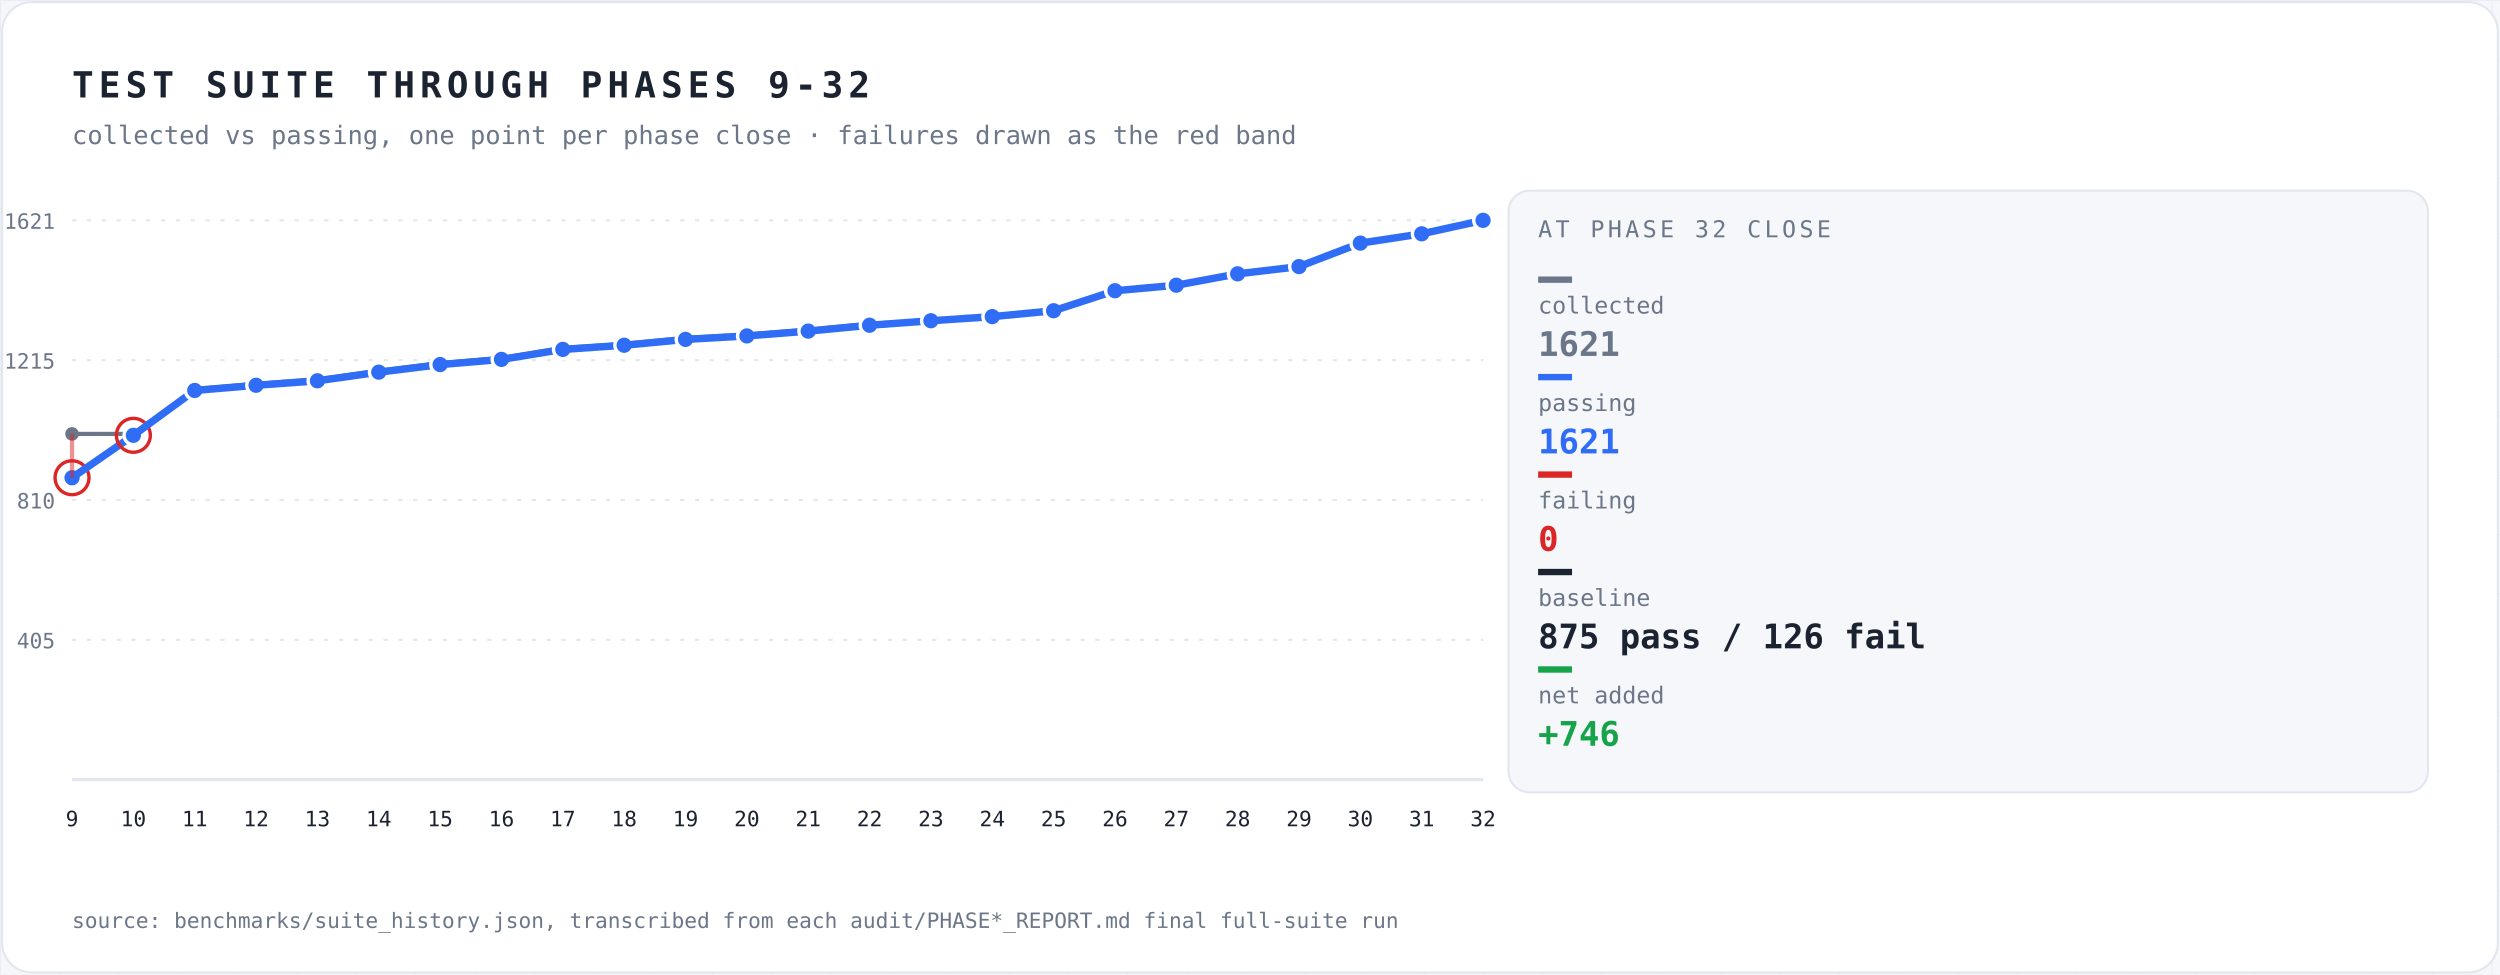
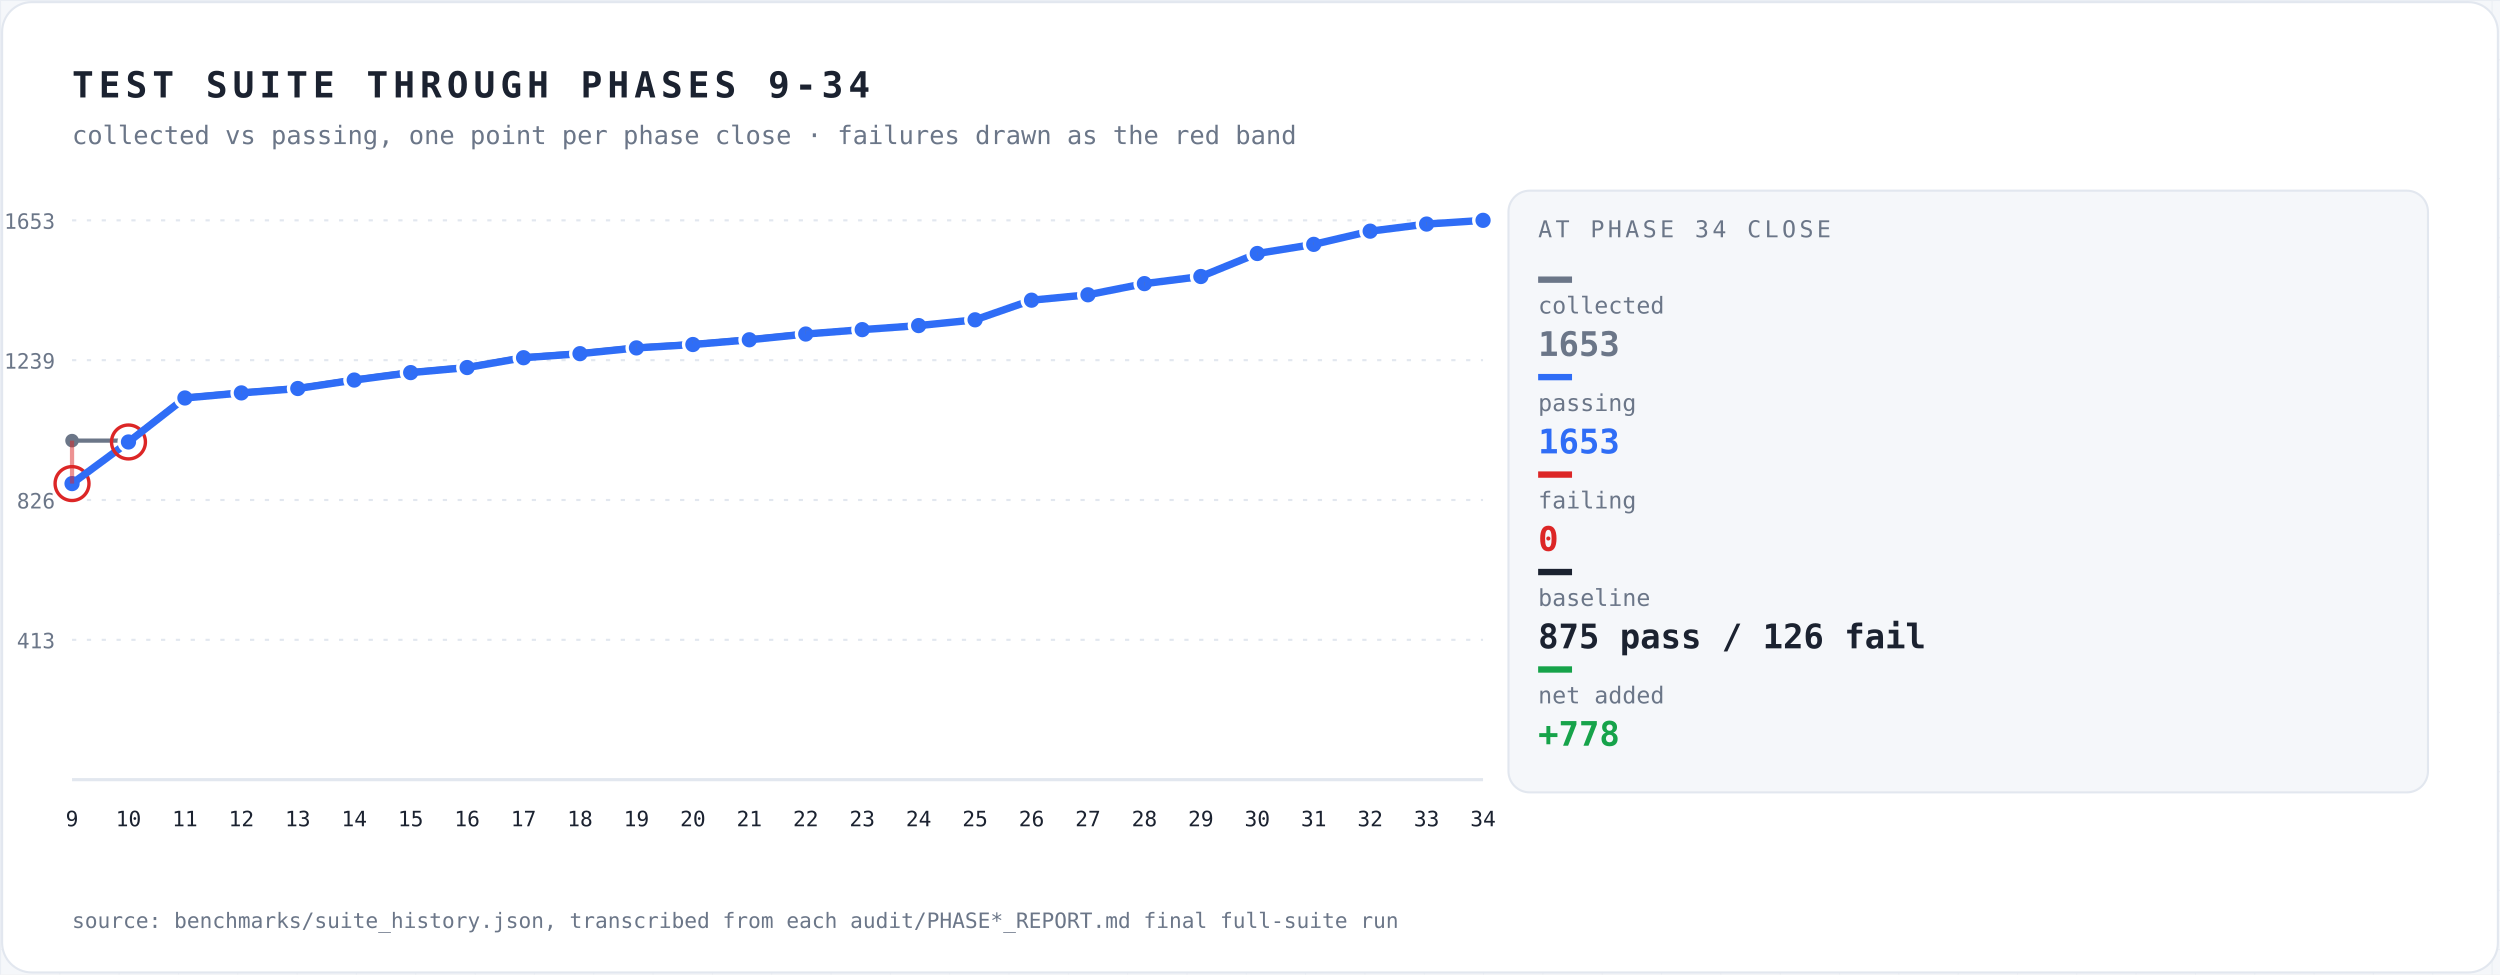
- <svg xmlns="http://www.w3.org/2000/svg" width="1180" height="460" viewBox="0 0 1180 460" role="img" aria-label="TEST SUITE THROUGH PHASES 9-32: collected vs passing, one point per phase close · failures drawn as the red band">
+ <svg xmlns="http://www.w3.org/2000/svg" width="1180" height="460" viewBox="0 0 1180 460" role="img" aria-label="TEST SUITE THROUGH PHASES 9-34: collected vs passing, one point per phase close · failures drawn as the red band">
  <defs>
    <pattern id="grid" width="28" height="28" patternUnits="userSpaceOnUse">
      <path d="M28 0H0v28" fill="none" stroke="#e2e7ef" stroke-width="1" />
    </pattern>
  </defs>
  <rect width="100%" height="100%" fill="#f5f7fa" />
  <rect width="100%" height="100%" fill="url(#grid)" opacity=".55" />
  <rect x="1" y="1" width="1178" height="458" rx="14" fill="#ffffff" stroke="#e2e7ef" />
-   <text x="34" y="46" font-family="ui-monospace, 'SF Mono', Menlo, Consolas, monospace" font-size="17" font-weight="700" letter-spacing="2.4" fill="#1b2230">TEST SUITE THROUGH PHASES 9-32</text>
+   <text x="34" y="46" font-family="ui-monospace, 'SF Mono', Menlo, Consolas, monospace" font-size="17" font-weight="700" letter-spacing="2.4" fill="#1b2230">TEST SUITE THROUGH PHASES 9-34</text>
  <text x="34" y="68" font-family="ui-monospace, 'SF Mono', Menlo, Consolas, monospace" font-size="12" fill="#6b7688">collected vs passing, one point per phase close · failures drawn as the red band</text>
  <line x1="34" y1="368" x2="700" y2="368" stroke="#e2e7ef" stroke-width="1.5" />
  <line x1="34" y1="302.0" x2="700" y2="302.0" stroke="#e2e7ef" stroke-dasharray="2 5" />
-   <text x="26" y="306.0" text-anchor="end" font-family="ui-monospace, 'SF Mono', Menlo, Consolas, monospace" font-size="10" fill="#6b7688">405</text>
+   <text x="26" y="306.0" text-anchor="end" font-family="ui-monospace, 'SF Mono', Menlo, Consolas, monospace" font-size="10" fill="#6b7688">413</text>
  <line x1="34" y1="236.0" x2="700" y2="236.0" stroke="#e2e7ef" stroke-dasharray="2 5" />
-   <text x="26" y="240.0" text-anchor="end" font-family="ui-monospace, 'SF Mono', Menlo, Consolas, monospace" font-size="10" fill="#6b7688">810</text>
+   <text x="26" y="240.0" text-anchor="end" font-family="ui-monospace, 'SF Mono', Menlo, Consolas, monospace" font-size="10" fill="#6b7688">826</text>
  <line x1="34" y1="170.0" x2="700" y2="170.0" stroke="#e2e7ef" stroke-dasharray="2 5" />
-   <text x="26" y="174.0" text-anchor="end" font-family="ui-monospace, 'SF Mono', Menlo, Consolas, monospace" font-size="10" fill="#6b7688">1215</text>
+   <text x="26" y="174.0" text-anchor="end" font-family="ui-monospace, 'SF Mono', Menlo, Consolas, monospace" font-size="10" fill="#6b7688">1239</text>
  <line x1="34" y1="104.0" x2="700" y2="104.0" stroke="#e2e7ef" stroke-dasharray="2 5" />
-   <text x="26" y="108.0" text-anchor="end" font-family="ui-monospace, 'SF Mono', Menlo, Consolas, monospace" font-size="10" fill="#6b7688">1621</text>
-   <circle cx="34.0" cy="204.812" r="3.2" fill="#6b7688" />
-   <circle cx="34.0" cy="225.495" r="4.4" fill="#2f6df6" stroke="#ffffff" stroke-width="1.6" />
-   <circle cx="34.0" cy="225.495" r="8" fill="none" stroke="#dc2626" stroke-width="1.6" />
+   <text x="26" y="108.0" text-anchor="end" font-family="ui-monospace, 'SF Mono', Menlo, Consolas, monospace" font-size="10" fill="#6b7688">1653</text>
+   <circle cx="34.0" cy="207.971" r="3.2" fill="#6b7688" />
+   <circle cx="34.0" cy="228.254" r="4.4" fill="#2f6df6" stroke="#ffffff" stroke-width="1.6" />
+   <circle cx="34.0" cy="228.254" r="8" fill="none" stroke="#dc2626" stroke-width="1.6" />
  <text x="34.0" y="390" text-anchor="middle" font-family="ui-monospace, 'SF Mono', Menlo, Consolas, monospace" font-size="10" fill="#1b2230">9</text>
-   <line x1="34.0" y1="204.812" x2="62.957" y2="204.812" stroke="#6b7688" stroke-width="2" />
-   <line x1="34.0" y1="225.495" x2="62.957" y2="205.463" stroke="#2f6df6" stroke-width="3.5" />
-   <line x1="34.0" y1="204.812" x2="34.0" y2="225.495" stroke="#dc2626" stroke-width="2" opacity=".5" />
-   <circle cx="62.957" cy="204.812" r="3.2" fill="#6b7688" />
-   <circle cx="62.957" cy="205.463" r="4.4" fill="#2f6df6" stroke="#ffffff" stroke-width="1.6" />
-   <circle cx="62.957" cy="205.463" r="8" fill="none" stroke="#dc2626" stroke-width="1.6" />
-   <text x="62.957" y="390" text-anchor="middle" font-family="ui-monospace, 'SF Mono', Menlo, Consolas, monospace" font-size="10" fill="#1b2230">10</text>
-   <line x1="62.957" y1="204.812" x2="91.913" y2="183.64" stroke="#6b7688" stroke-width="2" />
-   <line x1="62.957" y1="205.463" x2="91.913" y2="184.291" stroke="#2f6df6" stroke-width="3.5" />
-   <circle cx="91.913" cy="183.64" r="3.2" fill="#6b7688" />
-   <circle cx="91.913" cy="184.291" r="4.4" fill="#2f6df6" stroke="#ffffff" stroke-width="1.6" />
-   <text x="91.913" y="390" text-anchor="middle" font-family="ui-monospace, 'SF Mono', Menlo, Consolas, monospace" font-size="10" fill="#1b2230">11</text>
-   <line x1="91.913" y1="183.64" x2="120.87" y2="181.197" stroke="#6b7688" stroke-width="2" />
-   <line x1="91.913" y1="184.291" x2="120.87" y2="181.848" stroke="#2f6df6" stroke-width="3.5" />
-   <circle cx="120.87" cy="181.197" r="3.2" fill="#6b7688" />
-   <circle cx="120.87" cy="181.848" r="4.4" fill="#2f6df6" stroke="#ffffff" stroke-width="1.6" />
-   <text x="120.87" y="390" text-anchor="middle" font-family="ui-monospace, 'SF Mono', Menlo, Consolas, monospace" font-size="10" fill="#1b2230">12</text>
-   <line x1="120.87" y1="181.197" x2="149.826" y2="179.08" stroke="#6b7688" stroke-width="2" />
-   <line x1="120.87" y1="181.848" x2="149.826" y2="179.731" stroke="#2f6df6" stroke-width="3.5" />
-   <circle cx="149.826" cy="179.08" r="3.2" fill="#6b7688" />
-   <circle cx="149.826" cy="179.731" r="4.4" fill="#2f6df6" stroke="#ffffff" stroke-width="1.6" />
-   <text x="149.826" y="390" text-anchor="middle" font-family="ui-monospace, 'SF Mono', Menlo, Consolas, monospace" font-size="10" fill="#1b2230">13</text>
-   <line x1="149.826" y1="179.08" x2="178.783" y2="175.008" stroke="#6b7688" stroke-width="2" />
-   <line x1="149.826" y1="179.731" x2="178.783" y2="175.659" stroke="#2f6df6" stroke-width="3.5" />
-   <circle cx="178.783" cy="175.008" r="3.2" fill="#6b7688" />
-   <circle cx="178.783" cy="175.659" r="4.4" fill="#2f6df6" stroke="#ffffff" stroke-width="1.6" />
-   <text x="178.783" y="390" text-anchor="middle" font-family="ui-monospace, 'SF Mono', Menlo, Consolas, monospace" font-size="10" fill="#1b2230">14</text>
-   <line x1="178.783" y1="175.008" x2="207.739" y2="171.425" stroke="#6b7688" stroke-width="2" />
-   <line x1="178.783" y1="175.659" x2="207.739" y2="172.076" stroke="#2f6df6" stroke-width="3.5" />
-   <circle cx="207.739" cy="171.425" r="3.2" fill="#6b7688" />
-   <circle cx="207.739" cy="172.076" r="4.4" fill="#2f6df6" stroke="#ffffff" stroke-width="1.6" />
-   <text x="207.739" y="390" text-anchor="middle" font-family="ui-monospace, 'SF Mono', Menlo, Consolas, monospace" font-size="10" fill="#1b2230">15</text>
-   <line x1="207.739" y1="171.425" x2="236.696" y2="168.982" stroke="#6b7688" stroke-width="2" />
-   <line x1="207.739" y1="172.076" x2="236.696" y2="169.634" stroke="#2f6df6" stroke-width="3.5" />
-   <circle cx="236.696" cy="168.982" r="3.2" fill="#6b7688" />
-   <circle cx="236.696" cy="169.634" r="4.4" fill="#2f6df6" stroke="#ffffff" stroke-width="1.6" />
-   <text x="236.696" y="390" text-anchor="middle" font-family="ui-monospace, 'SF Mono', Menlo, Consolas, monospace" font-size="10" fill="#1b2230">16</text>
-   <line x1="236.696" y1="168.982" x2="265.652" y2="164.259" stroke="#6b7688" stroke-width="2" />
-   <line x1="236.696" y1="169.634" x2="265.652" y2="164.911" stroke="#2f6df6" stroke-width="3.5" />
-   <circle cx="265.652" cy="164.259" r="3.2" fill="#6b7688" />
-   <circle cx="265.652" cy="164.911" r="4.4" fill="#2f6df6" stroke="#ffffff" stroke-width="1.6" />
-   <text x="265.652" y="390" text-anchor="middle" font-family="ui-monospace, 'SF Mono', Menlo, Consolas, monospace" font-size="10" fill="#1b2230">17</text>
-   <line x1="265.652" y1="164.259" x2="294.609" y2="162.305" stroke="#6b7688" stroke-width="2" />
-   <line x1="265.652" y1="164.911" x2="294.609" y2="162.956" stroke="#2f6df6" stroke-width="3.5" />
-   <circle cx="294.609" cy="162.305" r="3.2" fill="#6b7688" />
-   <circle cx="294.609" cy="162.956" r="4.4" fill="#2f6df6" stroke="#ffffff" stroke-width="1.6" />
-   <text x="294.609" y="390" text-anchor="middle" font-family="ui-monospace, 'SF Mono', Menlo, Consolas, monospace" font-size="10" fill="#1b2230">18</text>
-   <line x1="294.609" y1="162.305" x2="323.565" y2="159.536" stroke="#6b7688" stroke-width="2" />
-   <line x1="294.609" y1="162.956" x2="323.565" y2="160.188" stroke="#2f6df6" stroke-width="3.5" />
-   <circle cx="323.565" cy="159.536" r="3.2" fill="#6b7688" />
-   <circle cx="323.565" cy="160.188" r="4.4" fill="#2f6df6" stroke="#ffffff" stroke-width="1.6" />
-   <text x="323.565" y="390" text-anchor="middle" font-family="ui-monospace, 'SF Mono', Menlo, Consolas, monospace" font-size="10" fill="#1b2230">19</text>
-   <line x1="323.565" y1="159.536" x2="352.522" y2="157.907" stroke="#6b7688" stroke-width="2" />
-   <line x1="323.565" y1="160.188" x2="352.522" y2="158.559" stroke="#2f6df6" stroke-width="3.5" />
-   <circle cx="352.522" cy="157.907" r="3.2" fill="#6b7688" />
-   <circle cx="352.522" cy="158.559" r="4.4" fill="#2f6df6" stroke="#ffffff" stroke-width="1.6" />
-   <text x="352.522" y="390" text-anchor="middle" font-family="ui-monospace, 'SF Mono', Menlo, Consolas, monospace" font-size="10" fill="#1b2230">20</text>
-   <line x1="352.522" y1="157.907" x2="381.478" y2="155.627" stroke="#6b7688" stroke-width="2" />
-   <line x1="352.522" y1="158.559" x2="381.478" y2="156.279" stroke="#2f6df6" stroke-width="3.5" />
-   <circle cx="381.478" cy="155.627" r="3.2" fill="#6b7688" />
-   <circle cx="381.478" cy="156.279" r="4.4" fill="#2f6df6" stroke="#ffffff" stroke-width="1.6" />
-   <text x="381.478" y="390" text-anchor="middle" font-family="ui-monospace, 'SF Mono', Menlo, Consolas, monospace" font-size="10" fill="#1b2230">21</text>
-   <line x1="381.478" y1="155.627" x2="410.435" y2="152.859" stroke="#6b7688" stroke-width="2" />
-   <line x1="381.478" y1="156.279" x2="410.435" y2="153.51" stroke="#2f6df6" stroke-width="3.5" />
-   <circle cx="410.435" cy="152.859" r="3.2" fill="#6b7688" />
-   <circle cx="410.435" cy="153.51" r="4.4" fill="#2f6df6" stroke="#ffffff" stroke-width="1.6" />
-   <text x="410.435" y="390" text-anchor="middle" font-family="ui-monospace, 'SF Mono', Menlo, Consolas, monospace" font-size="10" fill="#1b2230">22</text>
-   <line x1="410.435" y1="152.859" x2="439.391" y2="151.23" stroke="#6b7688" stroke-width="2" />
-   <line x1="410.435" y1="153.51" x2="439.391" y2="151.393" stroke="#2f6df6" stroke-width="3.5" />
-   <circle cx="439.391" cy="151.23" r="3.2" fill="#6b7688" />
-   <circle cx="439.391" cy="151.393" r="4.4" fill="#2f6df6" stroke="#ffffff" stroke-width="1.6" />
-   <text x="439.391" y="390" text-anchor="middle" font-family="ui-monospace, 'SF Mono', Menlo, Consolas, monospace" font-size="10" fill="#1b2230">23</text>
-   <line x1="439.391" y1="151.23" x2="468.348" y2="149.276" stroke="#6b7688" stroke-width="2" />
-   <line x1="439.391" y1="151.393" x2="468.348" y2="149.439" stroke="#2f6df6" stroke-width="3.5" />
-   <circle cx="468.348" cy="149.276" r="3.2" fill="#6b7688" />
-   <circle cx="468.348" cy="149.439" r="4.4" fill="#2f6df6" stroke="#ffffff" stroke-width="1.6" />
-   <text x="468.348" y="390" text-anchor="middle" font-family="ui-monospace, 'SF Mono', Menlo, Consolas, monospace" font-size="10" fill="#1b2230">24</text>
-   <line x1="468.348" y1="149.276" x2="497.304" y2="146.507" stroke="#6b7688" stroke-width="2" />
-   <line x1="468.348" y1="149.439" x2="497.304" y2="146.67" stroke="#2f6df6" stroke-width="3.5" />
-   <circle cx="497.304" cy="146.507" r="3.2" fill="#6b7688" />
-   <circle cx="497.304" cy="146.67" r="4.4" fill="#2f6df6" stroke="#ffffff" stroke-width="1.6" />
-   <text x="497.304" y="390" text-anchor="middle" font-family="ui-monospace, 'SF Mono', Menlo, Consolas, monospace" font-size="10" fill="#1b2230">25</text>
-   <line x1="497.304" y1="146.507" x2="526.261" y2="137.224" stroke="#6b7688" stroke-width="2" />
-   <line x1="497.304" y1="146.67" x2="526.261" y2="137.224" stroke="#2f6df6" stroke-width="3.5" />
-   <circle cx="526.261" cy="137.224" r="3.2" fill="#6b7688" />
-   <circle cx="526.261" cy="137.224" r="4.4" fill="#2f6df6" stroke="#ffffff" stroke-width="1.6" />
-   <text x="526.261" y="390" text-anchor="middle" font-family="ui-monospace, 'SF Mono', Menlo, Consolas, monospace" font-size="10" fill="#1b2230">26</text>
-   <line x1="526.261" y1="137.224" x2="555.217" y2="134.618" stroke="#6b7688" stroke-width="2" />
-   <line x1="526.261" y1="137.224" x2="555.217" y2="134.618" stroke="#2f6df6" stroke-width="3.5" />
-   <circle cx="555.217" cy="134.618" r="3.2" fill="#6b7688" />
-   <circle cx="555.217" cy="134.618" r="4.4" fill="#2f6df6" stroke="#ffffff" stroke-width="1.6" />
-   <text x="555.217" y="390" text-anchor="middle" font-family="ui-monospace, 'SF Mono', Menlo, Consolas, monospace" font-size="10" fill="#1b2230">27</text>
-   <line x1="555.217" y1="134.618" x2="584.174" y2="129.244" stroke="#6b7688" stroke-width="2" />
-   <line x1="555.217" y1="134.618" x2="584.174" y2="129.244" stroke="#2f6df6" stroke-width="3.5" />
-   <circle cx="584.174" cy="129.244" r="3.2" fill="#6b7688" />
-   <circle cx="584.174" cy="129.244" r="4.4" fill="#2f6df6" stroke="#ffffff" stroke-width="1.6" />
-   <text x="584.174" y="390" text-anchor="middle" font-family="ui-monospace, 'SF Mono', Menlo, Consolas, monospace" font-size="10" fill="#1b2230">28</text>
-   <line x1="584.174" y1="129.244" x2="613.13" y2="125.824" stroke="#6b7688" stroke-width="2" />
-   <line x1="584.174" y1="129.244" x2="613.13" y2="125.824" stroke="#2f6df6" stroke-width="3.5" />
-   <circle cx="613.13" cy="125.824" r="3.2" fill="#6b7688" />
-   <circle cx="613.13" cy="125.824" r="4.4" fill="#2f6df6" stroke="#ffffff" stroke-width="1.6" />
-   <text x="613.13" y="390" text-anchor="middle" font-family="ui-monospace, 'SF Mono', Menlo, Consolas, monospace" font-size="10" fill="#1b2230">29</text>
-   <line x1="613.13" y1="125.824" x2="642.087" y2="114.749" stroke="#6b7688" stroke-width="2" />
-   <line x1="613.13" y1="125.824" x2="642.087" y2="114.749" stroke="#2f6df6" stroke-width="3.5" />
-   <circle cx="642.087" cy="114.749" r="3.2" fill="#6b7688" />
-   <circle cx="642.087" cy="114.749" r="4.4" fill="#2f6df6" stroke="#ffffff" stroke-width="1.6" />
-   <text x="642.087" y="390" text-anchor="middle" font-family="ui-monospace, 'SF Mono', Menlo, Consolas, monospace" font-size="10" fill="#1b2230">30</text>
-   <line x1="642.087" y1="114.749" x2="671.043" y2="110.352" stroke="#6b7688" stroke-width="2" />
-   <line x1="642.087" y1="114.749" x2="671.043" y2="110.352" stroke="#2f6df6" stroke-width="3.5" />
-   <circle cx="671.043" cy="110.352" r="3.2" fill="#6b7688" />
-   <circle cx="671.043" cy="110.352" r="4.4" fill="#2f6df6" stroke="#ffffff" stroke-width="1.6" />
-   <text x="671.043" y="390" text-anchor="middle" font-family="ui-monospace, 'SF Mono', Menlo, Consolas, monospace" font-size="10" fill="#1b2230">31</text>
-   <line x1="671.043" y1="110.352" x2="700.0" y2="104.0" stroke="#6b7688" stroke-width="2" />
-   <line x1="671.043" y1="110.352" x2="700.0" y2="104.0" stroke="#2f6df6" stroke-width="3.5" />
+   <line x1="34.0" y1="207.971" x2="60.64" y2="207.971" stroke="#6b7688" stroke-width="2" />
+   <line x1="34.0" y1="228.254" x2="60.64" y2="208.61" stroke="#2f6df6" stroke-width="3.5" />
+   <line x1="34.0" y1="207.971" x2="34.0" y2="228.254" stroke="#dc2626" stroke-width="2" opacity=".5" />
+   <circle cx="60.64" cy="207.971" r="3.2" fill="#6b7688" />
+   <circle cx="60.64" cy="208.61" r="4.4" fill="#2f6df6" stroke="#ffffff" stroke-width="1.6" />
+   <circle cx="60.64" cy="208.61" r="8" fill="none" stroke="#dc2626" stroke-width="1.6" />
+   <text x="60.64" y="390" text-anchor="middle" font-family="ui-monospace, 'SF Mono', Menlo, Consolas, monospace" font-size="10" fill="#1b2230">10</text>
+   <line x1="60.64" y1="207.971" x2="87.28" y2="187.209" stroke="#6b7688" stroke-width="2" />
+   <line x1="60.64" y1="208.61" x2="87.28" y2="187.848" stroke="#2f6df6" stroke-width="3.5" />
+   <circle cx="87.28" cy="187.209" r="3.2" fill="#6b7688" />
+   <circle cx="87.28" cy="187.848" r="4.4" fill="#2f6df6" stroke="#ffffff" stroke-width="1.6" />
+   <text x="87.28" y="390" text-anchor="middle" font-family="ui-monospace, 'SF Mono', Menlo, Consolas, monospace" font-size="10" fill="#1b2230">11</text>
+   <line x1="87.28" y1="187.209" x2="113.92" y2="184.813" stroke="#6b7688" stroke-width="2" />
+   <line x1="87.28" y1="187.848" x2="113.92" y2="185.452" stroke="#2f6df6" stroke-width="3.5" />
+   <circle cx="113.92" cy="184.813" r="3.2" fill="#6b7688" />
+   <circle cx="113.92" cy="185.452" r="4.4" fill="#2f6df6" stroke="#ffffff" stroke-width="1.6" />
+   <text x="113.92" y="390" text-anchor="middle" font-family="ui-monospace, 'SF Mono', Menlo, Consolas, monospace" font-size="10" fill="#1b2230">12</text>
+   <line x1="113.92" y1="184.813" x2="140.56" y2="182.737" stroke="#6b7688" stroke-width="2" />
+   <line x1="113.92" y1="185.452" x2="140.56" y2="183.376" stroke="#2f6df6" stroke-width="3.5" />
+   <circle cx="140.56" cy="182.737" r="3.2" fill="#6b7688" />
+   <circle cx="140.56" cy="183.376" r="4.4" fill="#2f6df6" stroke="#ffffff" stroke-width="1.6" />
+   <text x="140.56" y="390" text-anchor="middle" font-family="ui-monospace, 'SF Mono', Menlo, Consolas, monospace" font-size="10" fill="#1b2230">13</text>
+   <line x1="140.56" y1="182.737" x2="167.2" y2="178.744" stroke="#6b7688" stroke-width="2" />
+   <line x1="140.56" y1="183.376" x2="167.2" y2="179.383" stroke="#2f6df6" stroke-width="3.5" />
+   <circle cx="167.2" cy="178.744" r="3.2" fill="#6b7688" />
+   <circle cx="167.2" cy="179.383" r="4.4" fill="#2f6df6" stroke="#ffffff" stroke-width="1.6" />
+   <text x="167.2" y="390" text-anchor="middle" font-family="ui-monospace, 'SF Mono', Menlo, Consolas, monospace" font-size="10" fill="#1b2230">14</text>
+   <line x1="167.2" y1="178.744" x2="193.84" y2="175.23" stroke="#6b7688" stroke-width="2" />
+   <line x1="167.2" y1="179.383" x2="193.84" y2="175.869" stroke="#2f6df6" stroke-width="3.5" />
+   <circle cx="193.84" cy="175.23" r="3.2" fill="#6b7688" />
+   <circle cx="193.84" cy="175.869" r="4.4" fill="#2f6df6" stroke="#ffffff" stroke-width="1.6" />
+   <text x="193.84" y="390" text-anchor="middle" font-family="ui-monospace, 'SF Mono', Menlo, Consolas, monospace" font-size="10" fill="#1b2230">15</text>
+   <line x1="193.84" y1="175.23" x2="220.48" y2="172.835" stroke="#6b7688" stroke-width="2" />
+   <line x1="193.84" y1="175.869" x2="220.48" y2="173.474" stroke="#2f6df6" stroke-width="3.5" />
+   <circle cx="220.48" cy="172.835" r="3.2" fill="#6b7688" />
+   <circle cx="220.48" cy="173.474" r="4.4" fill="#2f6df6" stroke="#ffffff" stroke-width="1.6" />
+   <text x="220.48" y="390" text-anchor="middle" font-family="ui-monospace, 'SF Mono', Menlo, Consolas, monospace" font-size="10" fill="#1b2230">16</text>
+   <line x1="220.48" y1="172.835" x2="247.12" y2="168.203" stroke="#6b7688" stroke-width="2" />
+   <line x1="220.48" y1="173.474" x2="247.12" y2="168.842" stroke="#2f6df6" stroke-width="3.5" />
+   <circle cx="247.12" cy="168.203" r="3.2" fill="#6b7688" />
+   <circle cx="247.12" cy="168.842" r="4.4" fill="#2f6df6" stroke="#ffffff" stroke-width="1.6" />
+   <text x="247.12" y="390" text-anchor="middle" font-family="ui-monospace, 'SF Mono', Menlo, Consolas, monospace" font-size="10" fill="#1b2230">17</text>
+   <line x1="247.12" y1="168.203" x2="273.76" y2="166.287" stroke="#6b7688" stroke-width="2" />
+   <line x1="247.12" y1="168.842" x2="273.76" y2="166.926" stroke="#2f6df6" stroke-width="3.5" />
+   <circle cx="273.76" cy="166.287" r="3.2" fill="#6b7688" />
+   <circle cx="273.76" cy="166.926" r="4.4" fill="#2f6df6" stroke="#ffffff" stroke-width="1.6" />
+   <text x="273.76" y="390" text-anchor="middle" font-family="ui-monospace, 'SF Mono', Menlo, Consolas, monospace" font-size="10" fill="#1b2230">18</text>
+   <line x1="273.76" y1="166.287" x2="300.4" y2="163.572" stroke="#6b7688" stroke-width="2" />
+   <line x1="273.76" y1="166.926" x2="300.4" y2="164.211" stroke="#2f6df6" stroke-width="3.5" />
+   <circle cx="300.4" cy="163.572" r="3.2" fill="#6b7688" />
+   <circle cx="300.4" cy="164.211" r="4.4" fill="#2f6df6" stroke="#ffffff" stroke-width="1.6" />
+   <text x="300.4" y="390" text-anchor="middle" font-family="ui-monospace, 'SF Mono', Menlo, Consolas, monospace" font-size="10" fill="#1b2230">19</text>
+   <line x1="300.4" y1="163.572" x2="327.04" y2="161.975" stroke="#6b7688" stroke-width="2" />
+   <line x1="300.4" y1="164.211" x2="327.04" y2="162.613" stroke="#2f6df6" stroke-width="3.5" />
+   <circle cx="327.04" cy="161.975" r="3.2" fill="#6b7688" />
+   <circle cx="327.04" cy="162.613" r="4.4" fill="#2f6df6" stroke="#ffffff" stroke-width="1.6" />
+   <text x="327.04" y="390" text-anchor="middle" font-family="ui-monospace, 'SF Mono', Menlo, Consolas, monospace" font-size="10" fill="#1b2230">20</text>
+   <line x1="327.04" y1="161.975" x2="353.68" y2="159.739" stroke="#6b7688" stroke-width="2" />
+   <line x1="327.04" y1="162.613" x2="353.68" y2="160.377" stroke="#2f6df6" stroke-width="3.5" />
+   <circle cx="353.68" cy="159.739" r="3.2" fill="#6b7688" />
+   <circle cx="353.68" cy="160.377" r="4.4" fill="#2f6df6" stroke="#ffffff" stroke-width="1.6" />
+   <text x="353.68" y="390" text-anchor="middle" font-family="ui-monospace, 'SF Mono', Menlo, Consolas, monospace" font-size="10" fill="#1b2230">21</text>
+   <line x1="353.68" y1="159.739" x2="380.32" y2="157.024" stroke="#6b7688" stroke-width="2" />
+   <line x1="353.68" y1="160.377" x2="380.32" y2="157.662" stroke="#2f6df6" stroke-width="3.5" />
+   <circle cx="380.32" cy="157.024" r="3.2" fill="#6b7688" />
+   <circle cx="380.32" cy="157.662" r="4.4" fill="#2f6df6" stroke="#ffffff" stroke-width="1.6" />
+   <text x="380.32" y="390" text-anchor="middle" font-family="ui-monospace, 'SF Mono', Menlo, Consolas, monospace" font-size="10" fill="#1b2230">22</text>
+   <line x1="380.32" y1="157.024" x2="406.96" y2="155.426" stroke="#6b7688" stroke-width="2" />
+   <line x1="380.32" y1="157.662" x2="406.96" y2="155.586" stroke="#2f6df6" stroke-width="3.5" />
+   <circle cx="406.96" cy="155.426" r="3.2" fill="#6b7688" />
+   <circle cx="406.96" cy="155.586" r="4.4" fill="#2f6df6" stroke="#ffffff" stroke-width="1.6" />
+   <text x="406.96" y="390" text-anchor="middle" font-family="ui-monospace, 'SF Mono', Menlo, Consolas, monospace" font-size="10" fill="#1b2230">23</text>
+   <line x1="406.96" y1="155.426" x2="433.6" y2="153.51" stroke="#6b7688" stroke-width="2" />
+   <line x1="406.96" y1="155.586" x2="433.6" y2="153.67" stroke="#2f6df6" stroke-width="3.5" />
+   <circle cx="433.6" cy="153.51" r="3.2" fill="#6b7688" />
+   <circle cx="433.6" cy="153.67" r="4.4" fill="#2f6df6" stroke="#ffffff" stroke-width="1.6" />
+   <text x="433.6" y="390" text-anchor="middle" font-family="ui-monospace, 'SF Mono', Menlo, Consolas, monospace" font-size="10" fill="#1b2230">24</text>
+   <line x1="433.6" y1="153.51" x2="460.24" y2="150.795" stroke="#6b7688" stroke-width="2" />
+   <line x1="433.6" y1="153.67" x2="460.24" y2="150.955" stroke="#2f6df6" stroke-width="3.5" />
+   <circle cx="460.24" cy="150.795" r="3.2" fill="#6b7688" />
+   <circle cx="460.24" cy="150.955" r="4.4" fill="#2f6df6" stroke="#ffffff" stroke-width="1.6" />
+   <text x="460.24" y="390" text-anchor="middle" font-family="ui-monospace, 'SF Mono', Menlo, Consolas, monospace" font-size="10" fill="#1b2230">25</text>
+   <line x1="460.24" y1="150.795" x2="486.88" y2="141.691" stroke="#6b7688" stroke-width="2" />
+   <line x1="460.24" y1="150.955" x2="486.88" y2="141.691" stroke="#2f6df6" stroke-width="3.5" />
+   <circle cx="486.88" cy="141.691" r="3.2" fill="#6b7688" />
+   <circle cx="486.88" cy="141.691" r="4.4" fill="#2f6df6" stroke="#ffffff" stroke-width="1.6" />
+   <text x="486.88" y="390" text-anchor="middle" font-family="ui-monospace, 'SF Mono', Menlo, Consolas, monospace" font-size="10" fill="#1b2230">26</text>
+   <line x1="486.88" y1="141.691" x2="513.52" y2="139.136" stroke="#6b7688" stroke-width="2" />
+   <line x1="486.88" y1="141.691" x2="513.52" y2="139.136" stroke="#2f6df6" stroke-width="3.5" />
+   <circle cx="513.52" cy="139.136" r="3.2" fill="#6b7688" />
+   <circle cx="513.52" cy="139.136" r="4.4" fill="#2f6df6" stroke="#ffffff" stroke-width="1.6" />
+   <text x="513.52" y="390" text-anchor="middle" font-family="ui-monospace, 'SF Mono', Menlo, Consolas, monospace" font-size="10" fill="#1b2230">27</text>
+   <line x1="513.52" y1="139.136" x2="540.16" y2="133.866" stroke="#6b7688" stroke-width="2" />
+   <line x1="513.52" y1="139.136" x2="540.16" y2="133.866" stroke="#2f6df6" stroke-width="3.5" />
+   <circle cx="540.16" cy="133.866" r="3.2" fill="#6b7688" />
+   <circle cx="540.16" cy="133.866" r="4.4" fill="#2f6df6" stroke="#ffffff" stroke-width="1.6" />
+   <text x="540.16" y="390" text-anchor="middle" font-family="ui-monospace, 'SF Mono', Menlo, Consolas, monospace" font-size="10" fill="#1b2230">28</text>
+   <line x1="540.16" y1="133.866" x2="566.8" y2="130.512" stroke="#6b7688" stroke-width="2" />
+   <line x1="540.16" y1="133.866" x2="566.8" y2="130.512" stroke="#2f6df6" stroke-width="3.5" />
+   <circle cx="566.8" cy="130.512" r="3.2" fill="#6b7688" />
+   <circle cx="566.8" cy="130.512" r="4.4" fill="#2f6df6" stroke="#ffffff" stroke-width="1.6" />
+   <text x="566.8" y="390" text-anchor="middle" font-family="ui-monospace, 'SF Mono', Menlo, Consolas, monospace" font-size="10" fill="#1b2230">29</text>
+   <line x1="566.8" y1="130.512" x2="593.44" y2="119.652" stroke="#6b7688" stroke-width="2" />
+   <line x1="566.8" y1="130.512" x2="593.44" y2="119.652" stroke="#2f6df6" stroke-width="3.5" />
+   <circle cx="593.44" cy="119.652" r="3.2" fill="#6b7688" />
+   <circle cx="593.44" cy="119.652" r="4.4" fill="#2f6df6" stroke="#ffffff" stroke-width="1.6" />
+   <text x="593.44" y="390" text-anchor="middle" font-family="ui-monospace, 'SF Mono', Menlo, Consolas, monospace" font-size="10" fill="#1b2230">30</text>
+   <line x1="593.44" y1="119.652" x2="620.08" y2="115.339" stroke="#6b7688" stroke-width="2" />
+   <line x1="593.44" y1="119.652" x2="620.08" y2="115.339" stroke="#2f6df6" stroke-width="3.5" />
+   <circle cx="620.08" cy="115.339" r="3.2" fill="#6b7688" />
+   <circle cx="620.08" cy="115.339" r="4.4" fill="#2f6df6" stroke="#ffffff" stroke-width="1.6" />
+   <text x="620.08" y="390" text-anchor="middle" font-family="ui-monospace, 'SF Mono', Menlo, Consolas, monospace" font-size="10" fill="#1b2230">31</text>
+   <line x1="620.08" y1="115.339" x2="646.72" y2="109.111" stroke="#6b7688" stroke-width="2" />
+   <line x1="620.08" y1="115.339" x2="646.72" y2="109.111" stroke="#2f6df6" stroke-width="3.5" />
+   <circle cx="646.72" cy="109.111" r="3.2" fill="#6b7688" />
+   <circle cx="646.72" cy="109.111" r="4.4" fill="#2f6df6" stroke="#ffffff" stroke-width="1.6" />
+   <text x="646.72" y="390" text-anchor="middle" font-family="ui-monospace, 'SF Mono', Menlo, Consolas, monospace" font-size="10" fill="#1b2230">32</text>
+   <line x1="646.72" y1="109.111" x2="673.36" y2="105.757" stroke="#6b7688" stroke-width="2" />
+   <line x1="646.72" y1="109.111" x2="673.36" y2="105.757" stroke="#2f6df6" stroke-width="3.5" />
+   <circle cx="673.36" cy="105.757" r="3.2" fill="#6b7688" />
+   <circle cx="673.36" cy="105.757" r="4.4" fill="#2f6df6" stroke="#ffffff" stroke-width="1.6" />
+   <text x="673.36" y="390" text-anchor="middle" font-family="ui-monospace, 'SF Mono', Menlo, Consolas, monospace" font-size="10" fill="#1b2230">33</text>
+   <line x1="673.36" y1="105.757" x2="700.0" y2="104.0" stroke="#6b7688" stroke-width="2" />
+   <line x1="673.36" y1="105.757" x2="700.0" y2="104.0" stroke="#2f6df6" stroke-width="3.5" />
  <circle cx="700.0" cy="104.0" r="3.2" fill="#6b7688" />
  <circle cx="700.0" cy="104.0" r="4.4" fill="#2f6df6" stroke="#ffffff" stroke-width="1.6" />
-   <text x="700.0" y="390" text-anchor="middle" font-family="ui-monospace, 'SF Mono', Menlo, Consolas, monospace" font-size="10" fill="#1b2230">32</text>
+   <text x="700.0" y="390" text-anchor="middle" font-family="ui-monospace, 'SF Mono', Menlo, Consolas, monospace" font-size="10" fill="#1b2230">34</text>
  <rect x="712" y="90" width="434" height="284" rx="10" fill="#f5f7fa" stroke="#e2e7ef" />
-   <text x="726" y="112" font-family="ui-monospace, 'SF Mono', Menlo, Consolas, monospace" font-size="11" letter-spacing="1.6" fill="#6b7688">AT PHASE 32 CLOSE</text>
+   <text x="726" y="112" font-family="ui-monospace, 'SF Mono', Menlo, Consolas, monospace" font-size="11" letter-spacing="1.6" fill="#6b7688">AT PHASE 34 CLOSE</text>
  <line x1="726" y1="132" x2="742" y2="132" stroke="#6b7688" stroke-width="3" />
  <text x="726" y="148" font-family="ui-monospace, 'SF Mono', Menlo, Consolas, monospace" font-size="11" fill="#6b7688">collected</text>
-   <text x="726" y="168" font-family="ui-monospace, 'SF Mono', Menlo, Consolas, monospace" font-size="16" font-weight="700" fill="#6b7688">1621</text>
+   <text x="726" y="168" font-family="ui-monospace, 'SF Mono', Menlo, Consolas, monospace" font-size="16" font-weight="700" fill="#6b7688">1653</text>
  <line x1="726" y1="178" x2="742" y2="178" stroke="#2f6df6" stroke-width="3" />
  <text x="726" y="194" font-family="ui-monospace, 'SF Mono', Menlo, Consolas, monospace" font-size="11" fill="#6b7688">passing</text>
-   <text x="726" y="214" font-family="ui-monospace, 'SF Mono', Menlo, Consolas, monospace" font-size="16" font-weight="700" fill="#2f6df6">1621</text>
+   <text x="726" y="214" font-family="ui-monospace, 'SF Mono', Menlo, Consolas, monospace" font-size="16" font-weight="700" fill="#2f6df6">1653</text>
  <line x1="726" y1="224" x2="742" y2="224" stroke="#dc2626" stroke-width="3" />
  <text x="726" y="240" font-family="ui-monospace, 'SF Mono', Menlo, Consolas, monospace" font-size="11" fill="#6b7688">failing</text>
  <text x="726" y="260" font-family="ui-monospace, 'SF Mono', Menlo, Consolas, monospace" font-size="16" font-weight="700" fill="#dc2626">0</text>
  <line x1="726" y1="270" x2="742" y2="270" stroke="#1b2230" stroke-width="3" />
  <text x="726" y="286" font-family="ui-monospace, 'SF Mono', Menlo, Consolas, monospace" font-size="11" fill="#6b7688">baseline</text>
  <text x="726" y="306" font-family="ui-monospace, 'SF Mono', Menlo, Consolas, monospace" font-size="16" font-weight="700" fill="#1b2230">875 pass / 126 fail</text>
  <line x1="726" y1="316" x2="742" y2="316" stroke="#16a34a" stroke-width="3" />
  <text x="726" y="332" font-family="ui-monospace, 'SF Mono', Menlo, Consolas, monospace" font-size="11" fill="#6b7688">net added</text>
-   <text x="726" y="352" font-family="ui-monospace, 'SF Mono', Menlo, Consolas, monospace" font-size="16" font-weight="700" fill="#16a34a">+746</text>
+   <text x="726" y="352" font-family="ui-monospace, 'SF Mono', Menlo, Consolas, monospace" font-size="16" font-weight="700" fill="#16a34a">+778</text>
  <text x="34" y="438" font-family="ui-monospace, 'SF Mono', Menlo, Consolas, monospace" font-size="10" fill="#6b7688">source: benchmarks/suite_history.json, transcribed from each audit/PHASE*_REPORT.md final full-suite run</text>
</svg>
